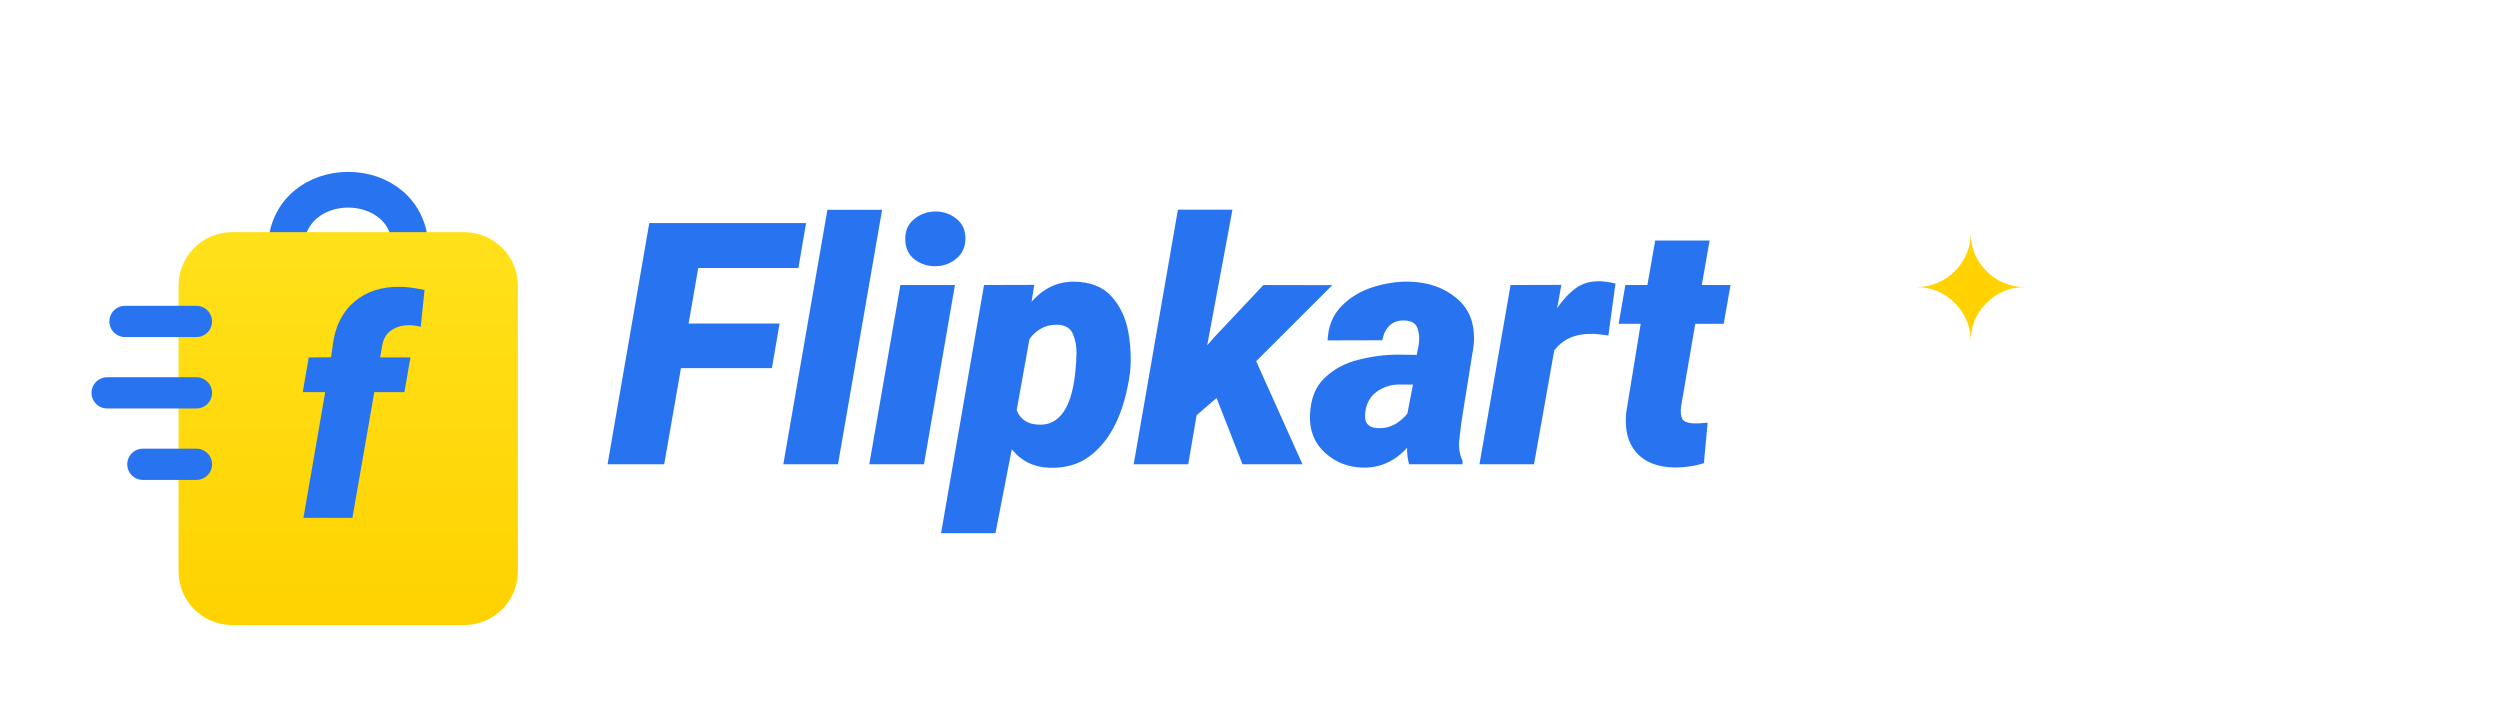
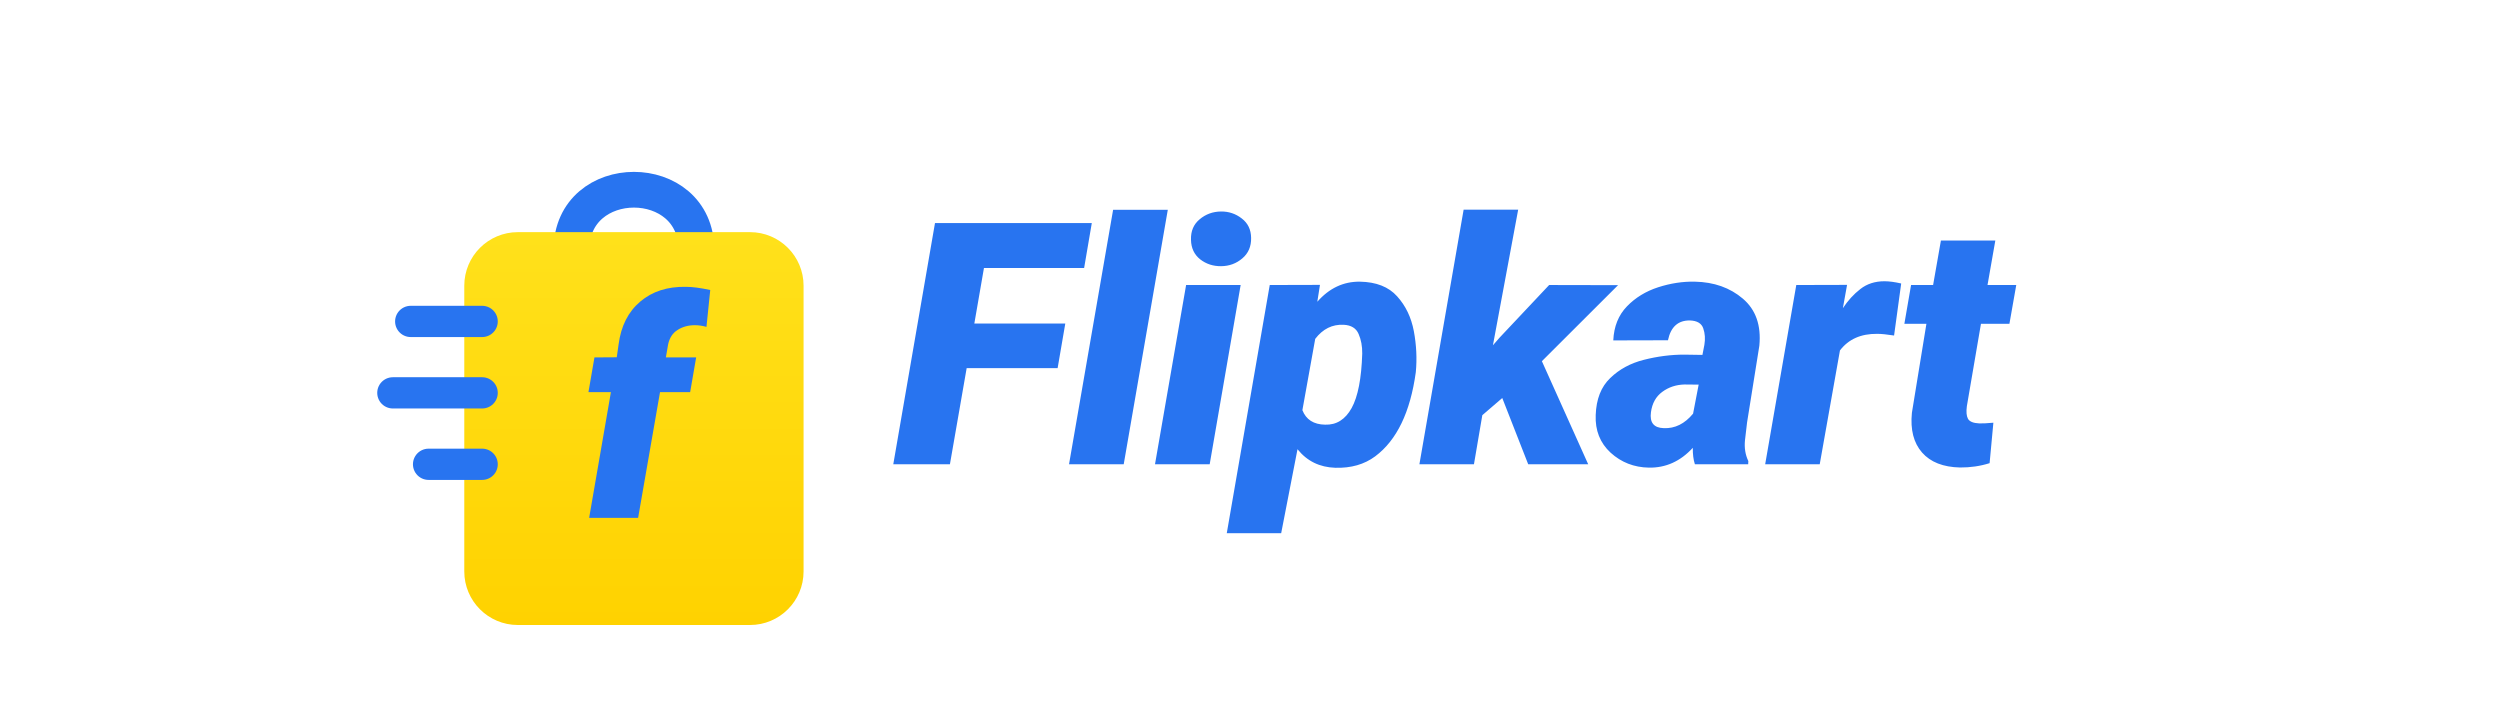
<svg xmlns="http://www.w3.org/2000/svg" viewBox="0 0 280 80" width="280" height="80">
  <defs>
    <linearGradient id="fkYellow" x1="0" y1="0" x2="0" y2="1">
      <stop offset="0%" stop-color="#FFE11B" />
      <stop offset="100%" stop-color="#FFD200" />
    </linearGradient>
  </defs>
-   <g transform="translate(10, 10)">
+   <g transform="translate(42, 10)">
    <path d="M22,18 C22,9 36,9 36,18" fill="none" stroke="#2874F0" stroke-width="4" stroke-linecap="round" />
    <rect x="10" y="16" width="38" height="44" rx="6" fill="url(#fkYellow)" />
    <path d="M4 26 L12 26 M2 34 L12 34 M6 42 L12 42" stroke="#2874F0" stroke-width="3.5" stroke-linecap="round" />
    <text x="29" y="48" font-family="'Segoe UI', Roboto, Helvetica, Arial, sans-serif" font-weight="900" font-style="italic" font-size="34" fill="#2874F0" text-anchor="middle">f</text>
  </g>
-   <text x="68" y="52" font-family="'Segoe UI', Roboto, Helvetica, Arial, sans-serif" font-weight="900" font-style="italic" font-size="38" fill="#2874F0" letter-spacing="-0.5">Flipkart</text>
-   <text x="214" y="38" font-family="'Segoe UI', Roboto, Helvetica, Arial, sans-serif" font-weight="700" font-style="italic" font-size="16" fill="#FFD200">✦</text>
+   <text x="100" y="52" font-family="'Segoe UI', Roboto, Helvetica, Arial, sans-serif" font-weight="900" font-style="italic" font-size="38" fill="#2874F0" letter-spacing="-0.5">Flipkart</text>
</svg>
